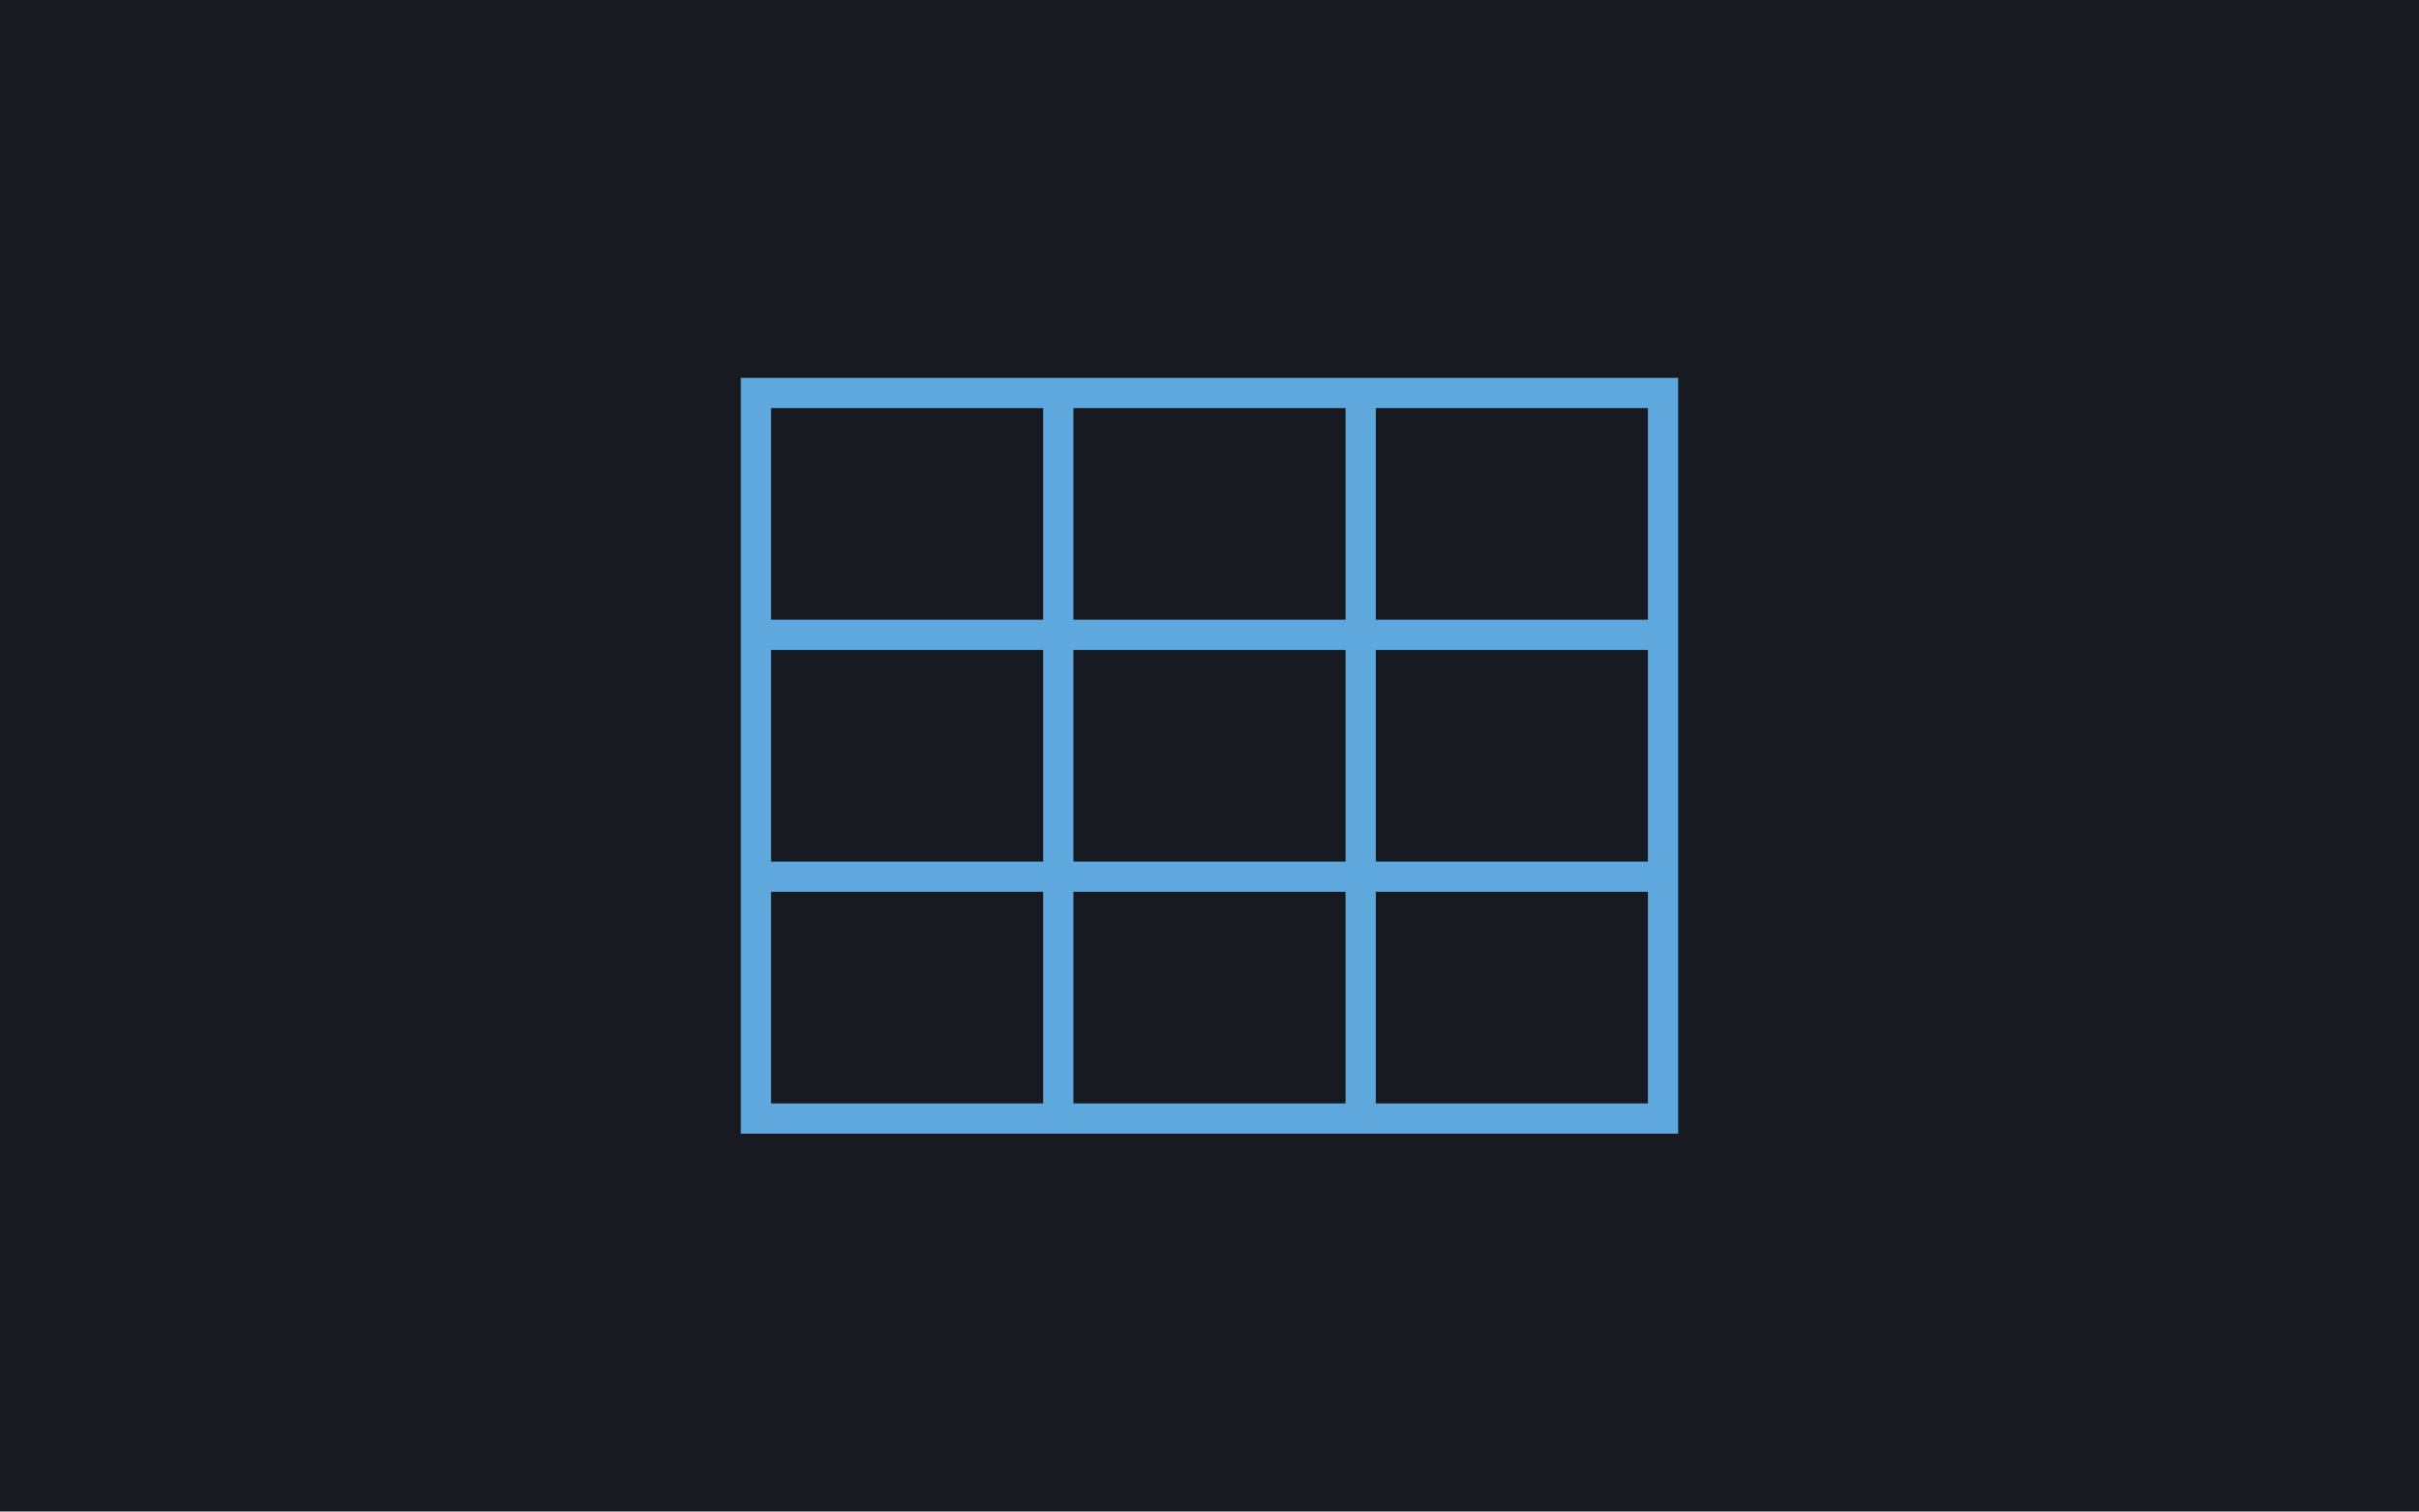
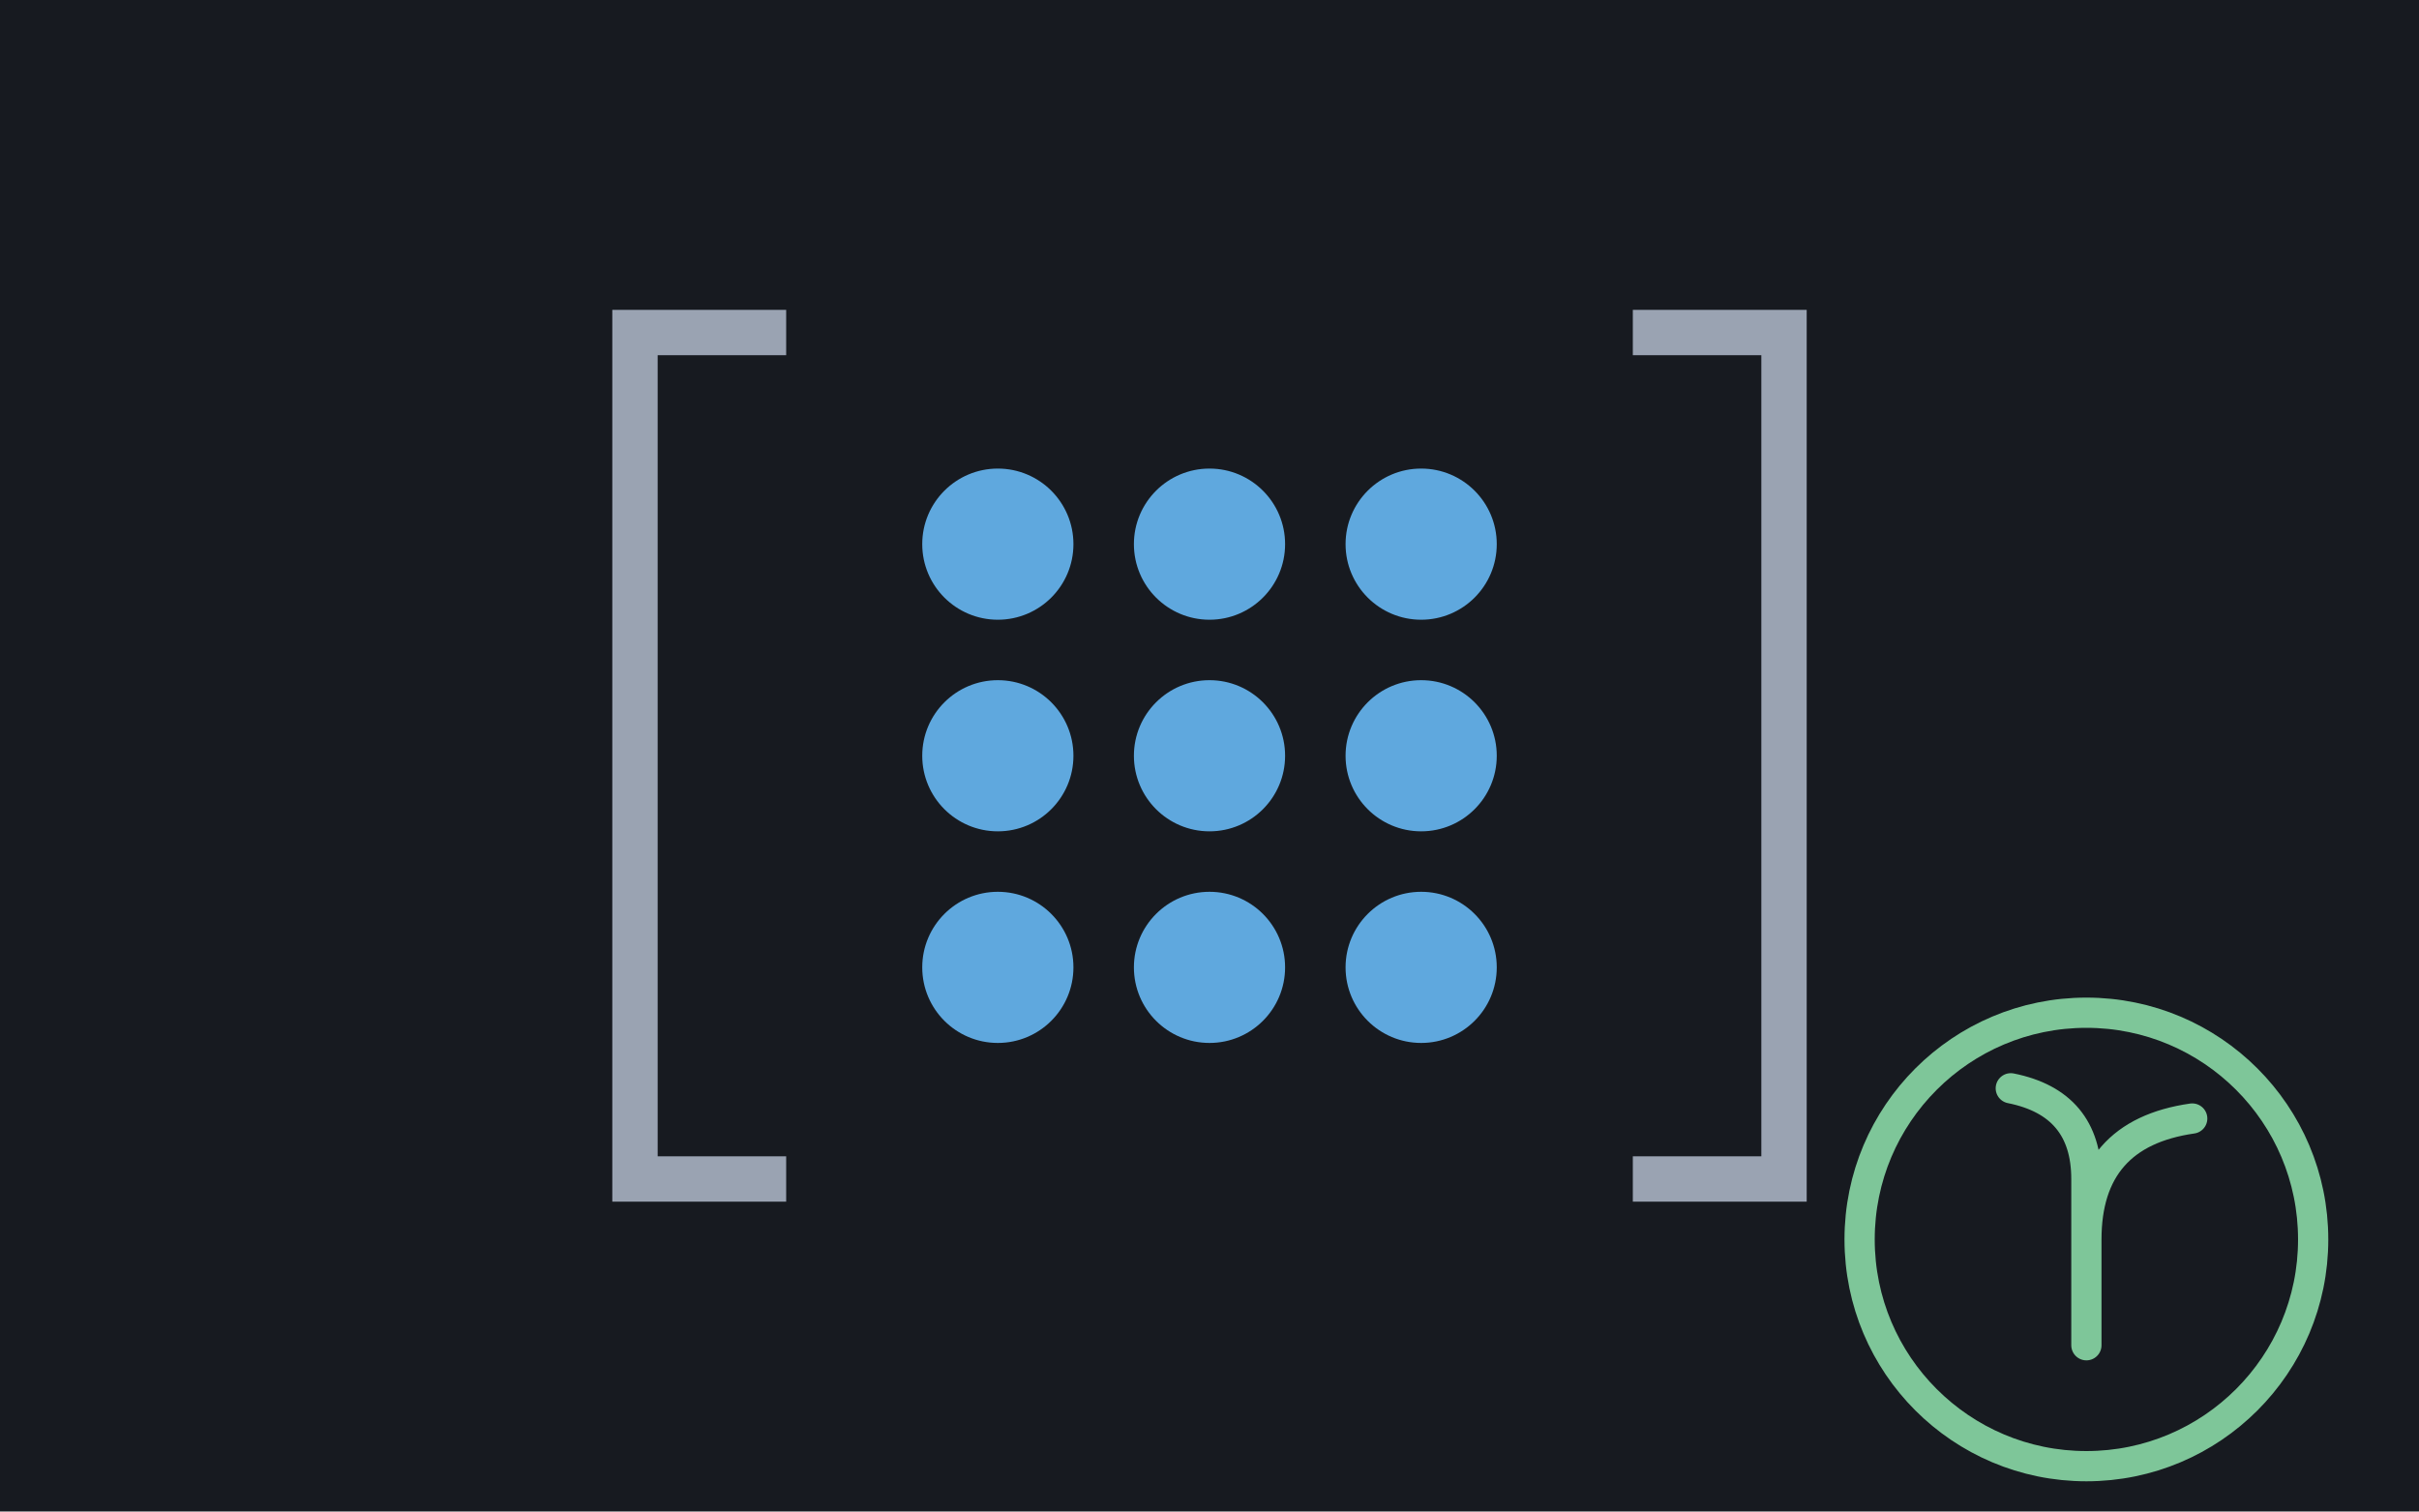
- <svg xmlns="http://www.w3.org/2000/svg" viewBox="0 0 160 100" width="160" height="100" role="img" aria-label="seedmatrix: MAT builds a grid from a list">
+ <svg xmlns="http://www.w3.org/2000/svg" viewBox="0 0 160 100" width="160" height="100" role="img" aria-label="matrix seed: the matrix machine, seeded into reckoner">
  <rect width="160" height="100" fill="#171a20" />
-   <g fill="none" stroke="#5fa8de" stroke-width="2">
-     <rect x="50" y="26" width="60" height="48" />
-     <line x1="70" y1="26" x2="70" y2="74" />
-     <line x1="90" y1="26" x2="90" y2="74" />
-     <line x1="50" y1="42" x2="110" y2="42" />
-     <line x1="50" y1="58" x2="110" y2="58" />
+   <path d="M52 22 h-10 v56 h10" stroke="#9aa3b2" stroke-width="3" fill="none" />
+   <path d="M108 22 h10 v56 h-10" stroke="#9aa3b2" stroke-width="3" fill="none" />
+   <g fill="#5fa8de">
+     <circle cx="66" cy="36" r="5" />
+     <circle cx="80" cy="36" r="5" />
+     <circle cx="94" cy="36" r="5" />
+     <circle cx="66" cy="50" r="5" />
+     <circle cx="80" cy="50" r="5" />
+     <circle cx="94" cy="50" r="5" />
+     <circle cx="66" cy="64" r="5" />
+     <circle cx="80" cy="64" r="5" />
+     <circle cx="94" cy="64" r="5" />
  </g>
+   <circle cx="138" cy="82" r="15" fill="#171a20" stroke="#7ec699" stroke-width="2" />
+   <path d="M138 89 v-11 M138 82 q0 -7 7 -8 M138 78 q0 -5 -5 -6" stroke="#7ec699" stroke-width="2" fill="none" stroke-linecap="round" stroke-linejoin="round" />
</svg>
